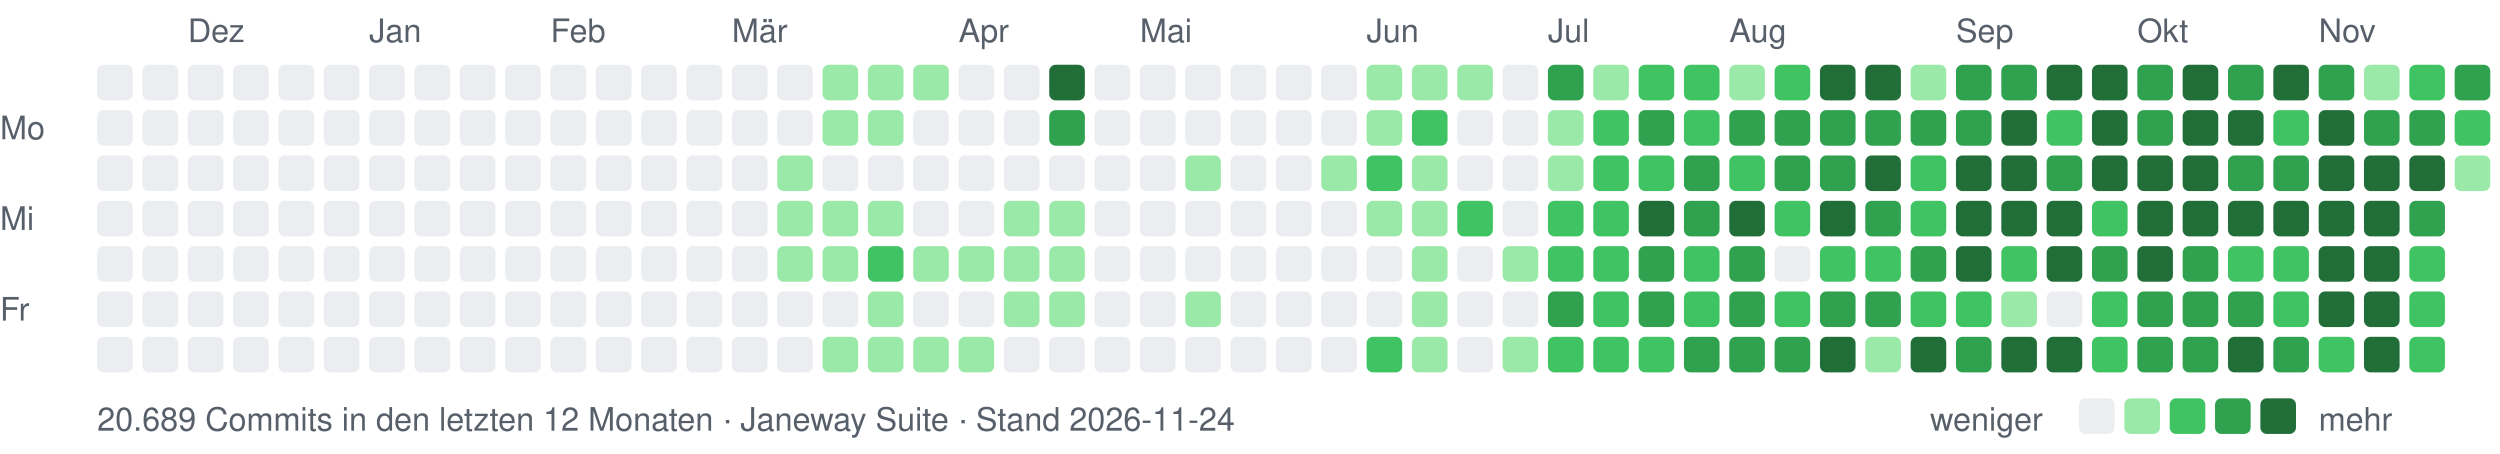
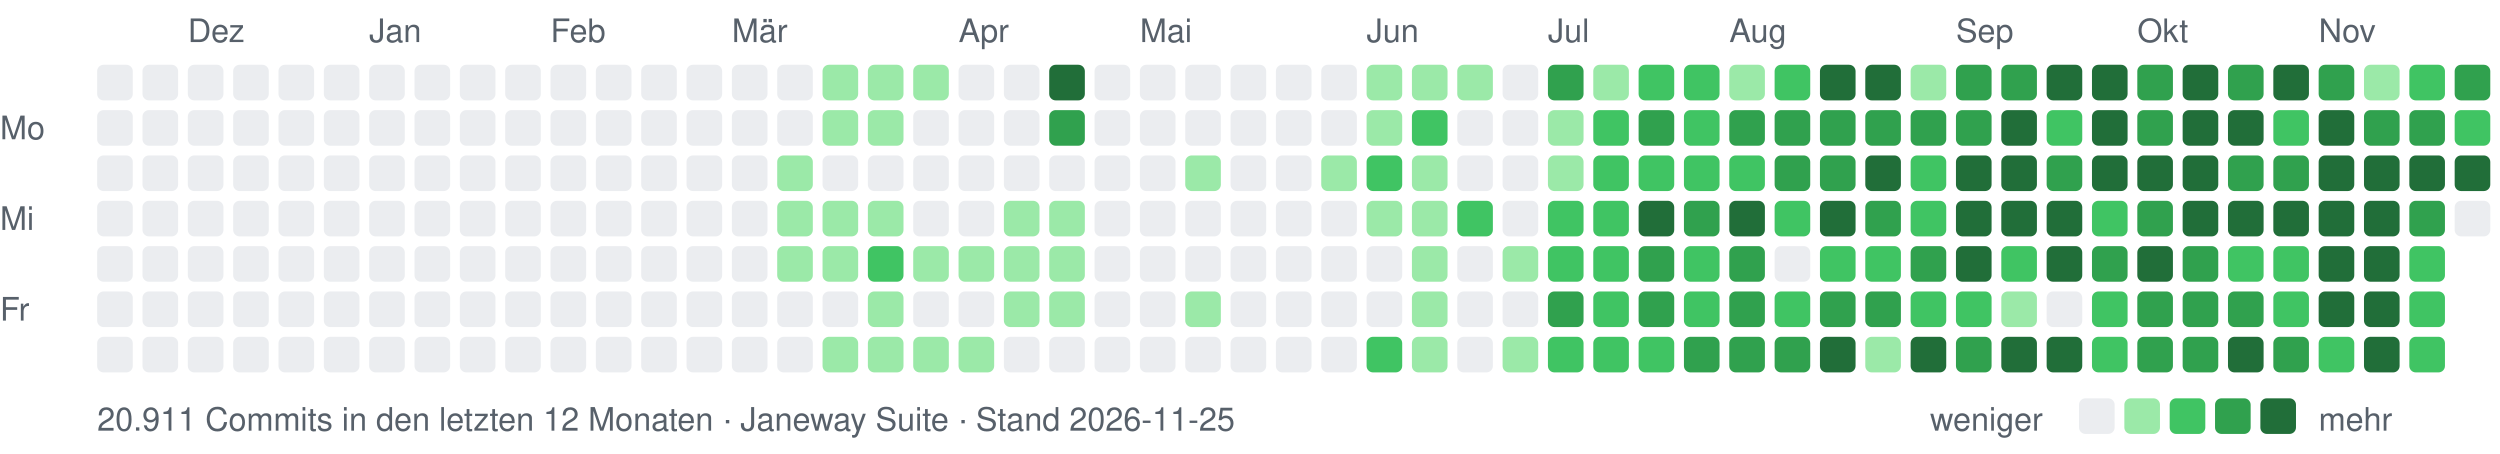
<svg xmlns="http://www.w3.org/2000/svg" viewBox="0 0 772 140" width="772" height="140">
  <g font-family="-apple-system,BlinkMacSystemFont,Segoe UI,Helvetica,Arial,sans-serif" font-size="10" fill="#57606a">
    <text x="58" y="13">Dez</text>
    <text x="114" y="13">Jan</text>
    <text x="170" y="13">Feb</text>
    <text x="226" y="13">Mär</text>
    <text x="296" y="13">Apr</text>
    <text x="352" y="13">Mai</text>
    <text x="422" y="13">Jun</text>
    <text x="478" y="13">Jul</text>
    <text x="534" y="13">Aug</text>
    <text x="604" y="13">Sep</text>
    <text x="660" y="13">Okt</text>
    <text x="716" y="13">Nov</text>
    <text x="0" y="43">Mo</text>
    <text x="0" y="71">Mi</text>
    <text x="0" y="99">Fr</text>
    <rect x="30" y="20" width="11" height="11" rx="2" fill="#ebedf0" />
    <rect x="30" y="34" width="11" height="11" rx="2" fill="#ebedf0" />
    <rect x="30" y="48" width="11" height="11" rx="2" fill="#ebedf0" />
    <rect x="30" y="62" width="11" height="11" rx="2" fill="#ebedf0" />
    <rect x="30" y="76" width="11" height="11" rx="2" fill="#ebedf0" />
    <rect x="30" y="90" width="11" height="11" rx="2" fill="#ebedf0" />
    <rect x="30" y="104" width="11" height="11" rx="2" fill="#ebedf0" />
    <rect x="44" y="20" width="11" height="11" rx="2" fill="#ebedf0" />
    <rect x="44" y="34" width="11" height="11" rx="2" fill="#ebedf0" />
    <rect x="44" y="48" width="11" height="11" rx="2" fill="#ebedf0" />
    <rect x="44" y="62" width="11" height="11" rx="2" fill="#ebedf0" />
    <rect x="44" y="76" width="11" height="11" rx="2" fill="#ebedf0" />
    <rect x="44" y="90" width="11" height="11" rx="2" fill="#ebedf0" />
    <rect x="44" y="104" width="11" height="11" rx="2" fill="#ebedf0" />
    <rect x="58" y="20" width="11" height="11" rx="2" fill="#ebedf0" />
    <rect x="58" y="34" width="11" height="11" rx="2" fill="#ebedf0" />
    <rect x="58" y="48" width="11" height="11" rx="2" fill="#ebedf0" />
    <rect x="58" y="62" width="11" height="11" rx="2" fill="#ebedf0" />
    <rect x="58" y="76" width="11" height="11" rx="2" fill="#ebedf0" />
    <rect x="58" y="90" width="11" height="11" rx="2" fill="#ebedf0" />
    <rect x="58" y="104" width="11" height="11" rx="2" fill="#ebedf0" />
    <rect x="72" y="20" width="11" height="11" rx="2" fill="#ebedf0" />
    <rect x="72" y="34" width="11" height="11" rx="2" fill="#ebedf0" />
    <rect x="72" y="48" width="11" height="11" rx="2" fill="#ebedf0" />
    <rect x="72" y="62" width="11" height="11" rx="2" fill="#ebedf0" />
    <rect x="72" y="76" width="11" height="11" rx="2" fill="#ebedf0" />
    <rect x="72" y="90" width="11" height="11" rx="2" fill="#ebedf0" />
    <rect x="72" y="104" width="11" height="11" rx="2" fill="#ebedf0" />
    <rect x="86" y="20" width="11" height="11" rx="2" fill="#ebedf0" />
    <rect x="86" y="34" width="11" height="11" rx="2" fill="#ebedf0" />
    <rect x="86" y="48" width="11" height="11" rx="2" fill="#ebedf0" />
    <rect x="86" y="62" width="11" height="11" rx="2" fill="#ebedf0" />
    <rect x="86" y="76" width="11" height="11" rx="2" fill="#ebedf0" />
    <rect x="86" y="90" width="11" height="11" rx="2" fill="#ebedf0" />
    <rect x="86" y="104" width="11" height="11" rx="2" fill="#ebedf0" />
    <rect x="100" y="20" width="11" height="11" rx="2" fill="#ebedf0" />
    <rect x="100" y="34" width="11" height="11" rx="2" fill="#ebedf0" />
    <rect x="100" y="48" width="11" height="11" rx="2" fill="#ebedf0" />
    <rect x="100" y="62" width="11" height="11" rx="2" fill="#ebedf0" />
    <rect x="100" y="76" width="11" height="11" rx="2" fill="#ebedf0" />
    <rect x="100" y="90" width="11" height="11" rx="2" fill="#ebedf0" />
    <rect x="100" y="104" width="11" height="11" rx="2" fill="#ebedf0" />
    <rect x="114" y="20" width="11" height="11" rx="2" fill="#ebedf0" />
    <rect x="114" y="34" width="11" height="11" rx="2" fill="#ebedf0" />
    <rect x="114" y="48" width="11" height="11" rx="2" fill="#ebedf0" />
    <rect x="114" y="62" width="11" height="11" rx="2" fill="#ebedf0" />
    <rect x="114" y="76" width="11" height="11" rx="2" fill="#ebedf0" />
    <rect x="114" y="90" width="11" height="11" rx="2" fill="#ebedf0" />
    <rect x="114" y="104" width="11" height="11" rx="2" fill="#ebedf0" />
    <rect x="128" y="20" width="11" height="11" rx="2" fill="#ebedf0" />
    <rect x="128" y="34" width="11" height="11" rx="2" fill="#ebedf0" />
    <rect x="128" y="48" width="11" height="11" rx="2" fill="#ebedf0" />
    <rect x="128" y="62" width="11" height="11" rx="2" fill="#ebedf0" />
    <rect x="128" y="76" width="11" height="11" rx="2" fill="#ebedf0" />
    <rect x="128" y="90" width="11" height="11" rx="2" fill="#ebedf0" />
    <rect x="128" y="104" width="11" height="11" rx="2" fill="#ebedf0" />
    <rect x="142" y="20" width="11" height="11" rx="2" fill="#ebedf0" />
    <rect x="142" y="34" width="11" height="11" rx="2" fill="#ebedf0" />
    <rect x="142" y="48" width="11" height="11" rx="2" fill="#ebedf0" />
    <rect x="142" y="62" width="11" height="11" rx="2" fill="#ebedf0" />
    <rect x="142" y="76" width="11" height="11" rx="2" fill="#ebedf0" />
    <rect x="142" y="90" width="11" height="11" rx="2" fill="#ebedf0" />
    <rect x="142" y="104" width="11" height="11" rx="2" fill="#ebedf0" />
    <rect x="156" y="20" width="11" height="11" rx="2" fill="#ebedf0" />
    <rect x="156" y="34" width="11" height="11" rx="2" fill="#ebedf0" />
    <rect x="156" y="48" width="11" height="11" rx="2" fill="#ebedf0" />
    <rect x="156" y="62" width="11" height="11" rx="2" fill="#ebedf0" />
    <rect x="156" y="76" width="11" height="11" rx="2" fill="#ebedf0" />
    <rect x="156" y="90" width="11" height="11" rx="2" fill="#ebedf0" />
    <rect x="156" y="104" width="11" height="11" rx="2" fill="#ebedf0" />
    <rect x="170" y="20" width="11" height="11" rx="2" fill="#ebedf0" />
    <rect x="170" y="34" width="11" height="11" rx="2" fill="#ebedf0" />
    <rect x="170" y="48" width="11" height="11" rx="2" fill="#ebedf0" />
    <rect x="170" y="62" width="11" height="11" rx="2" fill="#ebedf0" />
    <rect x="170" y="76" width="11" height="11" rx="2" fill="#ebedf0" />
    <rect x="170" y="90" width="11" height="11" rx="2" fill="#ebedf0" />
    <rect x="170" y="104" width="11" height="11" rx="2" fill="#ebedf0" />
    <rect x="184" y="20" width="11" height="11" rx="2" fill="#ebedf0" />
    <rect x="184" y="34" width="11" height="11" rx="2" fill="#ebedf0" />
    <rect x="184" y="48" width="11" height="11" rx="2" fill="#ebedf0" />
    <rect x="184" y="62" width="11" height="11" rx="2" fill="#ebedf0" />
    <rect x="184" y="76" width="11" height="11" rx="2" fill="#ebedf0" />
    <rect x="184" y="90" width="11" height="11" rx="2" fill="#ebedf0" />
    <rect x="184" y="104" width="11" height="11" rx="2" fill="#ebedf0" />
    <rect x="198" y="20" width="11" height="11" rx="2" fill="#ebedf0" />
    <rect x="198" y="34" width="11" height="11" rx="2" fill="#ebedf0" />
    <rect x="198" y="48" width="11" height="11" rx="2" fill="#ebedf0" />
    <rect x="198" y="62" width="11" height="11" rx="2" fill="#ebedf0" />
    <rect x="198" y="76" width="11" height="11" rx="2" fill="#ebedf0" />
    <rect x="198" y="90" width="11" height="11" rx="2" fill="#ebedf0" />
    <rect x="198" y="104" width="11" height="11" rx="2" fill="#ebedf0" />
    <rect x="212" y="20" width="11" height="11" rx="2" fill="#ebedf0" />
    <rect x="212" y="34" width="11" height="11" rx="2" fill="#ebedf0" />
    <rect x="212" y="48" width="11" height="11" rx="2" fill="#ebedf0" />
    <rect x="212" y="62" width="11" height="11" rx="2" fill="#ebedf0" />
    <rect x="212" y="76" width="11" height="11" rx="2" fill="#ebedf0" />
    <rect x="212" y="90" width="11" height="11" rx="2" fill="#ebedf0" />
    <rect x="212" y="104" width="11" height="11" rx="2" fill="#ebedf0" />
    <rect x="226" y="20" width="11" height="11" rx="2" fill="#ebedf0" />
    <rect x="226" y="34" width="11" height="11" rx="2" fill="#ebedf0" />
    <rect x="226" y="48" width="11" height="11" rx="2" fill="#ebedf0" />
    <rect x="226" y="62" width="11" height="11" rx="2" fill="#ebedf0" />
    <rect x="226" y="76" width="11" height="11" rx="2" fill="#ebedf0" />
    <rect x="226" y="90" width="11" height="11" rx="2" fill="#ebedf0" />
    <rect x="226" y="104" width="11" height="11" rx="2" fill="#ebedf0" />
    <rect x="240" y="20" width="11" height="11" rx="2" fill="#ebedf0" />
    <rect x="240" y="34" width="11" height="11" rx="2" fill="#ebedf0" />
    <rect x="240" y="48" width="11" height="11" rx="2" fill="#9be9a8" />
    <rect x="240" y="62" width="11" height="11" rx="2" fill="#9be9a8" />
    <rect x="240" y="76" width="11" height="11" rx="2" fill="#9be9a8" />
    <rect x="240" y="90" width="11" height="11" rx="2" fill="#ebedf0" />
    <rect x="240" y="104" width="11" height="11" rx="2" fill="#ebedf0" />
    <rect x="254" y="20" width="11" height="11" rx="2" fill="#9be9a8" />
    <rect x="254" y="34" width="11" height="11" rx="2" fill="#9be9a8" />
    <rect x="254" y="48" width="11" height="11" rx="2" fill="#ebedf0" />
    <rect x="254" y="62" width="11" height="11" rx="2" fill="#9be9a8" />
    <rect x="254" y="76" width="11" height="11" rx="2" fill="#9be9a8" />
    <rect x="254" y="90" width="11" height="11" rx="2" fill="#ebedf0" />
    <rect x="254" y="104" width="11" height="11" rx="2" fill="#9be9a8" />
    <rect x="268" y="20" width="11" height="11" rx="2" fill="#9be9a8" />
    <rect x="268" y="34" width="11" height="11" rx="2" fill="#9be9a8" />
    <rect x="268" y="48" width="11" height="11" rx="2" fill="#ebedf0" />
    <rect x="268" y="62" width="11" height="11" rx="2" fill="#9be9a8" />
    <rect x="268" y="76" width="11" height="11" rx="2" fill="#40c463" />
    <rect x="268" y="90" width="11" height="11" rx="2" fill="#9be9a8" />
    <rect x="268" y="104" width="11" height="11" rx="2" fill="#9be9a8" />
    <rect x="282" y="20" width="11" height="11" rx="2" fill="#9be9a8" />
    <rect x="282" y="34" width="11" height="11" rx="2" fill="#ebedf0" />
    <rect x="282" y="48" width="11" height="11" rx="2" fill="#ebedf0" />
    <rect x="282" y="62" width="11" height="11" rx="2" fill="#ebedf0" />
    <rect x="282" y="76" width="11" height="11" rx="2" fill="#9be9a8" />
    <rect x="282" y="90" width="11" height="11" rx="2" fill="#ebedf0" />
    <rect x="282" y="104" width="11" height="11" rx="2" fill="#9be9a8" />
    <rect x="296" y="20" width="11" height="11" rx="2" fill="#ebedf0" />
    <rect x="296" y="34" width="11" height="11" rx="2" fill="#ebedf0" />
    <rect x="296" y="48" width="11" height="11" rx="2" fill="#ebedf0" />
    <rect x="296" y="62" width="11" height="11" rx="2" fill="#ebedf0" />
    <rect x="296" y="76" width="11" height="11" rx="2" fill="#9be9a8" />
    <rect x="296" y="90" width="11" height="11" rx="2" fill="#ebedf0" />
    <rect x="296" y="104" width="11" height="11" rx="2" fill="#9be9a8" />
    <rect x="310" y="20" width="11" height="11" rx="2" fill="#ebedf0" />
    <rect x="310" y="34" width="11" height="11" rx="2" fill="#ebedf0" />
    <rect x="310" y="48" width="11" height="11" rx="2" fill="#ebedf0" />
    <rect x="310" y="62" width="11" height="11" rx="2" fill="#9be9a8" />
    <rect x="310" y="76" width="11" height="11" rx="2" fill="#9be9a8" />
    <rect x="310" y="90" width="11" height="11" rx="2" fill="#9be9a8" />
    <rect x="310" y="104" width="11" height="11" rx="2" fill="#ebedf0" />
    <rect x="324" y="20" width="11" height="11" rx="2" fill="#216e39" />
    <rect x="324" y="34" width="11" height="11" rx="2" fill="#30a14e" />
    <rect x="324" y="48" width="11" height="11" rx="2" fill="#ebedf0" />
    <rect x="324" y="62" width="11" height="11" rx="2" fill="#9be9a8" />
    <rect x="324" y="76" width="11" height="11" rx="2" fill="#9be9a8" />
    <rect x="324" y="90" width="11" height="11" rx="2" fill="#9be9a8" />
    <rect x="324" y="104" width="11" height="11" rx="2" fill="#ebedf0" />
    <rect x="338" y="20" width="11" height="11" rx="2" fill="#ebedf0" />
    <rect x="338" y="34" width="11" height="11" rx="2" fill="#ebedf0" />
    <rect x="338" y="48" width="11" height="11" rx="2" fill="#ebedf0" />
    <rect x="338" y="62" width="11" height="11" rx="2" fill="#ebedf0" />
    <rect x="338" y="76" width="11" height="11" rx="2" fill="#ebedf0" />
    <rect x="338" y="90" width="11" height="11" rx="2" fill="#ebedf0" />
    <rect x="338" y="104" width="11" height="11" rx="2" fill="#ebedf0" />
    <rect x="352" y="20" width="11" height="11" rx="2" fill="#ebedf0" />
    <rect x="352" y="34" width="11" height="11" rx="2" fill="#ebedf0" />
    <rect x="352" y="48" width="11" height="11" rx="2" fill="#ebedf0" />
    <rect x="352" y="62" width="11" height="11" rx="2" fill="#ebedf0" />
    <rect x="352" y="76" width="11" height="11" rx="2" fill="#ebedf0" />
    <rect x="352" y="90" width="11" height="11" rx="2" fill="#ebedf0" />
    <rect x="352" y="104" width="11" height="11" rx="2" fill="#ebedf0" />
    <rect x="366" y="20" width="11" height="11" rx="2" fill="#ebedf0" />
    <rect x="366" y="34" width="11" height="11" rx="2" fill="#ebedf0" />
    <rect x="366" y="48" width="11" height="11" rx="2" fill="#9be9a8" />
    <rect x="366" y="62" width="11" height="11" rx="2" fill="#ebedf0" />
    <rect x="366" y="76" width="11" height="11" rx="2" fill="#ebedf0" />
    <rect x="366" y="90" width="11" height="11" rx="2" fill="#9be9a8" />
    <rect x="366" y="104" width="11" height="11" rx="2" fill="#ebedf0" />
    <rect x="380" y="20" width="11" height="11" rx="2" fill="#ebedf0" />
    <rect x="380" y="34" width="11" height="11" rx="2" fill="#ebedf0" />
    <rect x="380" y="48" width="11" height="11" rx="2" fill="#ebedf0" />
    <rect x="380" y="62" width="11" height="11" rx="2" fill="#ebedf0" />
    <rect x="380" y="76" width="11" height="11" rx="2" fill="#ebedf0" />
    <rect x="380" y="90" width="11" height="11" rx="2" fill="#ebedf0" />
    <rect x="380" y="104" width="11" height="11" rx="2" fill="#ebedf0" />
    <rect x="394" y="20" width="11" height="11" rx="2" fill="#ebedf0" />
    <rect x="394" y="34" width="11" height="11" rx="2" fill="#ebedf0" />
    <rect x="394" y="48" width="11" height="11" rx="2" fill="#ebedf0" />
    <rect x="394" y="62" width="11" height="11" rx="2" fill="#ebedf0" />
    <rect x="394" y="76" width="11" height="11" rx="2" fill="#ebedf0" />
    <rect x="394" y="90" width="11" height="11" rx="2" fill="#ebedf0" />
    <rect x="394" y="104" width="11" height="11" rx="2" fill="#ebedf0" />
    <rect x="408" y="20" width="11" height="11" rx="2" fill="#ebedf0" />
    <rect x="408" y="34" width="11" height="11" rx="2" fill="#ebedf0" />
    <rect x="408" y="48" width="11" height="11" rx="2" fill="#9be9a8" />
    <rect x="408" y="62" width="11" height="11" rx="2" fill="#ebedf0" />
    <rect x="408" y="76" width="11" height="11" rx="2" fill="#ebedf0" />
    <rect x="408" y="90" width="11" height="11" rx="2" fill="#ebedf0" />
    <rect x="408" y="104" width="11" height="11" rx="2" fill="#ebedf0" />
    <rect x="422" y="20" width="11" height="11" rx="2" fill="#9be9a8" />
    <rect x="422" y="34" width="11" height="11" rx="2" fill="#9be9a8" />
    <rect x="422" y="48" width="11" height="11" rx="2" fill="#40c463" />
    <rect x="422" y="62" width="11" height="11" rx="2" fill="#9be9a8" />
    <rect x="422" y="76" width="11" height="11" rx="2" fill="#ebedf0" />
    <rect x="422" y="90" width="11" height="11" rx="2" fill="#ebedf0" />
    <rect x="422" y="104" width="11" height="11" rx="2" fill="#40c463" />
    <rect x="436" y="20" width="11" height="11" rx="2" fill="#9be9a8" />
    <rect x="436" y="34" width="11" height="11" rx="2" fill="#40c463" />
    <rect x="436" y="48" width="11" height="11" rx="2" fill="#9be9a8" />
    <rect x="436" y="62" width="11" height="11" rx="2" fill="#9be9a8" />
    <rect x="436" y="76" width="11" height="11" rx="2" fill="#9be9a8" />
    <rect x="436" y="90" width="11" height="11" rx="2" fill="#9be9a8" />
    <rect x="436" y="104" width="11" height="11" rx="2" fill="#9be9a8" />
    <rect x="450" y="20" width="11" height="11" rx="2" fill="#9be9a8" />
    <rect x="450" y="34" width="11" height="11" rx="2" fill="#ebedf0" />
    <rect x="450" y="48" width="11" height="11" rx="2" fill="#ebedf0" />
    <rect x="450" y="62" width="11" height="11" rx="2" fill="#40c463" />
    <rect x="450" y="76" width="11" height="11" rx="2" fill="#ebedf0" />
    <rect x="450" y="90" width="11" height="11" rx="2" fill="#ebedf0" />
    <rect x="450" y="104" width="11" height="11" rx="2" fill="#ebedf0" />
    <rect x="464" y="20" width="11" height="11" rx="2" fill="#ebedf0" />
    <rect x="464" y="34" width="11" height="11" rx="2" fill="#ebedf0" />
    <rect x="464" y="48" width="11" height="11" rx="2" fill="#ebedf0" />
    <rect x="464" y="62" width="11" height="11" rx="2" fill="#ebedf0" />
    <rect x="464" y="76" width="11" height="11" rx="2" fill="#9be9a8" />
    <rect x="464" y="90" width="11" height="11" rx="2" fill="#ebedf0" />
    <rect x="464" y="104" width="11" height="11" rx="2" fill="#9be9a8" />
    <rect x="478" y="20" width="11" height="11" rx="2" fill="#30a14e" />
    <rect x="478" y="34" width="11" height="11" rx="2" fill="#9be9a8" />
    <rect x="478" y="48" width="11" height="11" rx="2" fill="#9be9a8" />
    <rect x="478" y="62" width="11" height="11" rx="2" fill="#40c463" />
    <rect x="478" y="76" width="11" height="11" rx="2" fill="#40c463" />
    <rect x="478" y="90" width="11" height="11" rx="2" fill="#30a14e" />
    <rect x="478" y="104" width="11" height="11" rx="2" fill="#40c463" />
    <rect x="492" y="20" width="11" height="11" rx="2" fill="#9be9a8" />
    <rect x="492" y="34" width="11" height="11" rx="2" fill="#40c463" />
    <rect x="492" y="48" width="11" height="11" rx="2" fill="#40c463" />
    <rect x="492" y="62" width="11" height="11" rx="2" fill="#40c463" />
    <rect x="492" y="76" width="11" height="11" rx="2" fill="#40c463" />
    <rect x="492" y="90" width="11" height="11" rx="2" fill="#40c463" />
    <rect x="492" y="104" width="11" height="11" rx="2" fill="#40c463" />
    <rect x="506" y="20" width="11" height="11" rx="2" fill="#40c463" />
    <rect x="506" y="34" width="11" height="11" rx="2" fill="#30a14e" />
    <rect x="506" y="48" width="11" height="11" rx="2" fill="#40c463" />
    <rect x="506" y="62" width="11" height="11" rx="2" fill="#216e39" />
    <rect x="506" y="76" width="11" height="11" rx="2" fill="#30a14e" />
    <rect x="506" y="90" width="11" height="11" rx="2" fill="#30a14e" />
    <rect x="506" y="104" width="11" height="11" rx="2" fill="#40c463" />
    <rect x="520" y="20" width="11" height="11" rx="2" fill="#40c463" />
    <rect x="520" y="34" width="11" height="11" rx="2" fill="#40c463" />
-     <rect x="520" y="48" width="11" height="11" rx="2" fill="#30a14e" />
+     <rect x="520" y="48" width="11" height="11" rx="2" fill="#40c463" />
    <rect x="520" y="62" width="11" height="11" rx="2" fill="#30a14e" />
    <rect x="520" y="76" width="11" height="11" rx="2" fill="#40c463" />
    <rect x="520" y="90" width="11" height="11" rx="2" fill="#40c463" />
    <rect x="520" y="104" width="11" height="11" rx="2" fill="#30a14e" />
    <rect x="534" y="20" width="11" height="11" rx="2" fill="#9be9a8" />
    <rect x="534" y="34" width="11" height="11" rx="2" fill="#30a14e" />
    <rect x="534" y="48" width="11" height="11" rx="2" fill="#40c463" />
    <rect x="534" y="62" width="11" height="11" rx="2" fill="#216e39" />
    <rect x="534" y="76" width="11" height="11" rx="2" fill="#30a14e" />
    <rect x="534" y="90" width="11" height="11" rx="2" fill="#30a14e" />
    <rect x="534" y="104" width="11" height="11" rx="2" fill="#30a14e" />
    <rect x="548" y="20" width="11" height="11" rx="2" fill="#40c463" />
    <rect x="548" y="34" width="11" height="11" rx="2" fill="#30a14e" />
    <rect x="548" y="48" width="11" height="11" rx="2" fill="#30a14e" />
    <rect x="548" y="62" width="11" height="11" rx="2" fill="#40c463" />
    <rect x="548" y="76" width="11" height="11" rx="2" fill="#ebedf0" />
    <rect x="548" y="90" width="11" height="11" rx="2" fill="#40c463" />
    <rect x="548" y="104" width="11" height="11" rx="2" fill="#30a14e" />
    <rect x="562" y="20" width="11" height="11" rx="2" fill="#216e39" />
    <rect x="562" y="34" width="11" height="11" rx="2" fill="#30a14e" />
    <rect x="562" y="48" width="11" height="11" rx="2" fill="#30a14e" />
    <rect x="562" y="62" width="11" height="11" rx="2" fill="#216e39" />
    <rect x="562" y="76" width="11" height="11" rx="2" fill="#40c463" />
    <rect x="562" y="90" width="11" height="11" rx="2" fill="#30a14e" />
    <rect x="562" y="104" width="11" height="11" rx="2" fill="#216e39" />
    <rect x="576" y="20" width="11" height="11" rx="2" fill="#216e39" />
    <rect x="576" y="34" width="11" height="11" rx="2" fill="#30a14e" />
    <rect x="576" y="48" width="11" height="11" rx="2" fill="#216e39" />
    <rect x="576" y="62" width="11" height="11" rx="2" fill="#30a14e" />
    <rect x="576" y="76" width="11" height="11" rx="2" fill="#40c463" />
    <rect x="576" y="90" width="11" height="11" rx="2" fill="#30a14e" />
    <rect x="576" y="104" width="11" height="11" rx="2" fill="#9be9a8" />
    <rect x="590" y="20" width="11" height="11" rx="2" fill="#9be9a8" />
    <rect x="590" y="34" width="11" height="11" rx="2" fill="#30a14e" />
    <rect x="590" y="48" width="11" height="11" rx="2" fill="#40c463" />
    <rect x="590" y="62" width="11" height="11" rx="2" fill="#40c463" />
    <rect x="590" y="76" width="11" height="11" rx="2" fill="#30a14e" />
    <rect x="590" y="90" width="11" height="11" rx="2" fill="#40c463" />
    <rect x="590" y="104" width="11" height="11" rx="2" fill="#216e39" />
    <rect x="604" y="20" width="11" height="11" rx="2" fill="#30a14e" />
    <rect x="604" y="34" width="11" height="11" rx="2" fill="#30a14e" />
    <rect x="604" y="48" width="11" height="11" rx="2" fill="#216e39" />
    <rect x="604" y="62" width="11" height="11" rx="2" fill="#216e39" />
    <rect x="604" y="76" width="11" height="11" rx="2" fill="#216e39" />
    <rect x="604" y="90" width="11" height="11" rx="2" fill="#40c463" />
    <rect x="604" y="104" width="11" height="11" rx="2" fill="#30a14e" />
    <rect x="618" y="20" width="11" height="11" rx="2" fill="#30a14e" />
    <rect x="618" y="34" width="11" height="11" rx="2" fill="#216e39" />
    <rect x="618" y="48" width="11" height="11" rx="2" fill="#216e39" />
    <rect x="618" y="62" width="11" height="11" rx="2" fill="#216e39" />
    <rect x="618" y="76" width="11" height="11" rx="2" fill="#40c463" />
    <rect x="618" y="90" width="11" height="11" rx="2" fill="#9be9a8" />
    <rect x="618" y="104" width="11" height="11" rx="2" fill="#216e39" />
    <rect x="632" y="20" width="11" height="11" rx="2" fill="#216e39" />
    <rect x="632" y="34" width="11" height="11" rx="2" fill="#40c463" />
    <rect x="632" y="48" width="11" height="11" rx="2" fill="#30a14e" />
    <rect x="632" y="62" width="11" height="11" rx="2" fill="#216e39" />
    <rect x="632" y="76" width="11" height="11" rx="2" fill="#216e39" />
    <rect x="632" y="90" width="11" height="11" rx="2" fill="#ebedf0" />
    <rect x="632" y="104" width="11" height="11" rx="2" fill="#216e39" />
    <rect x="646" y="20" width="11" height="11" rx="2" fill="#216e39" />
    <rect x="646" y="34" width="11" height="11" rx="2" fill="#216e39" />
    <rect x="646" y="48" width="11" height="11" rx="2" fill="#216e39" />
    <rect x="646" y="62" width="11" height="11" rx="2" fill="#40c463" />
    <rect x="646" y="76" width="11" height="11" rx="2" fill="#30a14e" />
    <rect x="646" y="90" width="11" height="11" rx="2" fill="#40c463" />
    <rect x="646" y="104" width="11" height="11" rx="2" fill="#40c463" />
    <rect x="660" y="20" width="11" height="11" rx="2" fill="#30a14e" />
    <rect x="660" y="34" width="11" height="11" rx="2" fill="#30a14e" />
    <rect x="660" y="48" width="11" height="11" rx="2" fill="#216e39" />
-     <rect x="660" y="62" width="11" height="11" rx="2" fill="#216e39" />
+     <rect x="660" y="62" width="11" height="11" rx="2" fill="#30a14e" />
    <rect x="660" y="76" width="11" height="11" rx="2" fill="#216e39" />
    <rect x="660" y="90" width="11" height="11" rx="2" fill="#30a14e" />
    <rect x="660" y="104" width="11" height="11" rx="2" fill="#30a14e" />
    <rect x="674" y="20" width="11" height="11" rx="2" fill="#216e39" />
    <rect x="674" y="34" width="11" height="11" rx="2" fill="#216e39" />
    <rect x="674" y="48" width="11" height="11" rx="2" fill="#216e39" />
    <rect x="674" y="62" width="11" height="11" rx="2" fill="#216e39" />
    <rect x="674" y="76" width="11" height="11" rx="2" fill="#30a14e" />
    <rect x="674" y="90" width="11" height="11" rx="2" fill="#30a14e" />
    <rect x="674" y="104" width="11" height="11" rx="2" fill="#30a14e" />
    <rect x="688" y="20" width="11" height="11" rx="2" fill="#30a14e" />
    <rect x="688" y="34" width="11" height="11" rx="2" fill="#216e39" />
    <rect x="688" y="48" width="11" height="11" rx="2" fill="#30a14e" />
    <rect x="688" y="62" width="11" height="11" rx="2" fill="#216e39" />
    <rect x="688" y="76" width="11" height="11" rx="2" fill="#40c463" />
    <rect x="688" y="90" width="11" height="11" rx="2" fill="#30a14e" />
    <rect x="688" y="104" width="11" height="11" rx="2" fill="#216e39" />
    <rect x="702" y="20" width="11" height="11" rx="2" fill="#216e39" />
    <rect x="702" y="34" width="11" height="11" rx="2" fill="#40c463" />
    <rect x="702" y="48" width="11" height="11" rx="2" fill="#30a14e" />
    <rect x="702" y="62" width="11" height="11" rx="2" fill="#216e39" />
    <rect x="702" y="76" width="11" height="11" rx="2" fill="#40c463" />
    <rect x="702" y="90" width="11" height="11" rx="2" fill="#40c463" />
    <rect x="702" y="104" width="11" height="11" rx="2" fill="#30a14e" />
    <rect x="716" y="20" width="11" height="11" rx="2" fill="#30a14e" />
    <rect x="716" y="34" width="11" height="11" rx="2" fill="#216e39" />
    <rect x="716" y="48" width="11" height="11" rx="2" fill="#216e39" />
    <rect x="716" y="62" width="11" height="11" rx="2" fill="#216e39" />
    <rect x="716" y="76" width="11" height="11" rx="2" fill="#216e39" />
    <rect x="716" y="90" width="11" height="11" rx="2" fill="#216e39" />
    <rect x="716" y="104" width="11" height="11" rx="2" fill="#40c463" />
    <rect x="730" y="20" width="11" height="11" rx="2" fill="#9be9a8" />
    <rect x="730" y="34" width="11" height="11" rx="2" fill="#30a14e" />
    <rect x="730" y="48" width="11" height="11" rx="2" fill="#216e39" />
    <rect x="730" y="62" width="11" height="11" rx="2" fill="#216e39" />
    <rect x="730" y="76" width="11" height="11" rx="2" fill="#216e39" />
    <rect x="730" y="90" width="11" height="11" rx="2" fill="#216e39" />
    <rect x="730" y="104" width="11" height="11" rx="2" fill="#216e39" />
    <rect x="744" y="20" width="11" height="11" rx="2" fill="#40c463" />
    <rect x="744" y="34" width="11" height="11" rx="2" fill="#30a14e" />
    <rect x="744" y="48" width="11" height="11" rx="2" fill="#216e39" />
    <rect x="744" y="62" width="11" height="11" rx="2" fill="#30a14e" />
    <rect x="744" y="76" width="11" height="11" rx="2" fill="#40c463" />
    <rect x="744" y="90" width="11" height="11" rx="2" fill="#40c463" />
    <rect x="744" y="104" width="11" height="11" rx="2" fill="#40c463" />
    <rect x="758" y="20" width="11" height="11" rx="2" fill="#30a14e" />
    <rect x="758" y="34" width="11" height="11" rx="2" fill="#40c463" />
-     <rect x="758" y="48" width="11" height="11" rx="2" fill="#9be9a8" />
+     <rect x="758" y="48" width="11" height="11" rx="2" fill="#216e39" />
+     <rect x="758" y="62" width="11" height="11" rx="2" fill="#ebedf0" />
    <text x="596" y="133">weniger</text>
    <rect x="642" y="123" width="11" height="11" rx="2" fill="#ebedf0" />
    <rect x="656" y="123" width="11" height="11" rx="2" fill="#9be9a8" />
    <rect x="670" y="123" width="11" height="11" rx="2" fill="#40c463" />
    <rect x="684" y="123" width="11" height="11" rx="2" fill="#30a14e" />
    <rect x="698" y="123" width="11" height="11" rx="2" fill="#216e39" />
    <text x="716" y="133">mehr</text>
-     <text x="30" y="133">20.689 Commits in den letzten 12 Monaten · Janeway Suite · Stand 2026-11-24</text>
+     <text x="30" y="133">20.911 Commits in den letzten 12 Monaten · Janeway Suite · Stand 2026-11-25</text>
  </g>
</svg>
